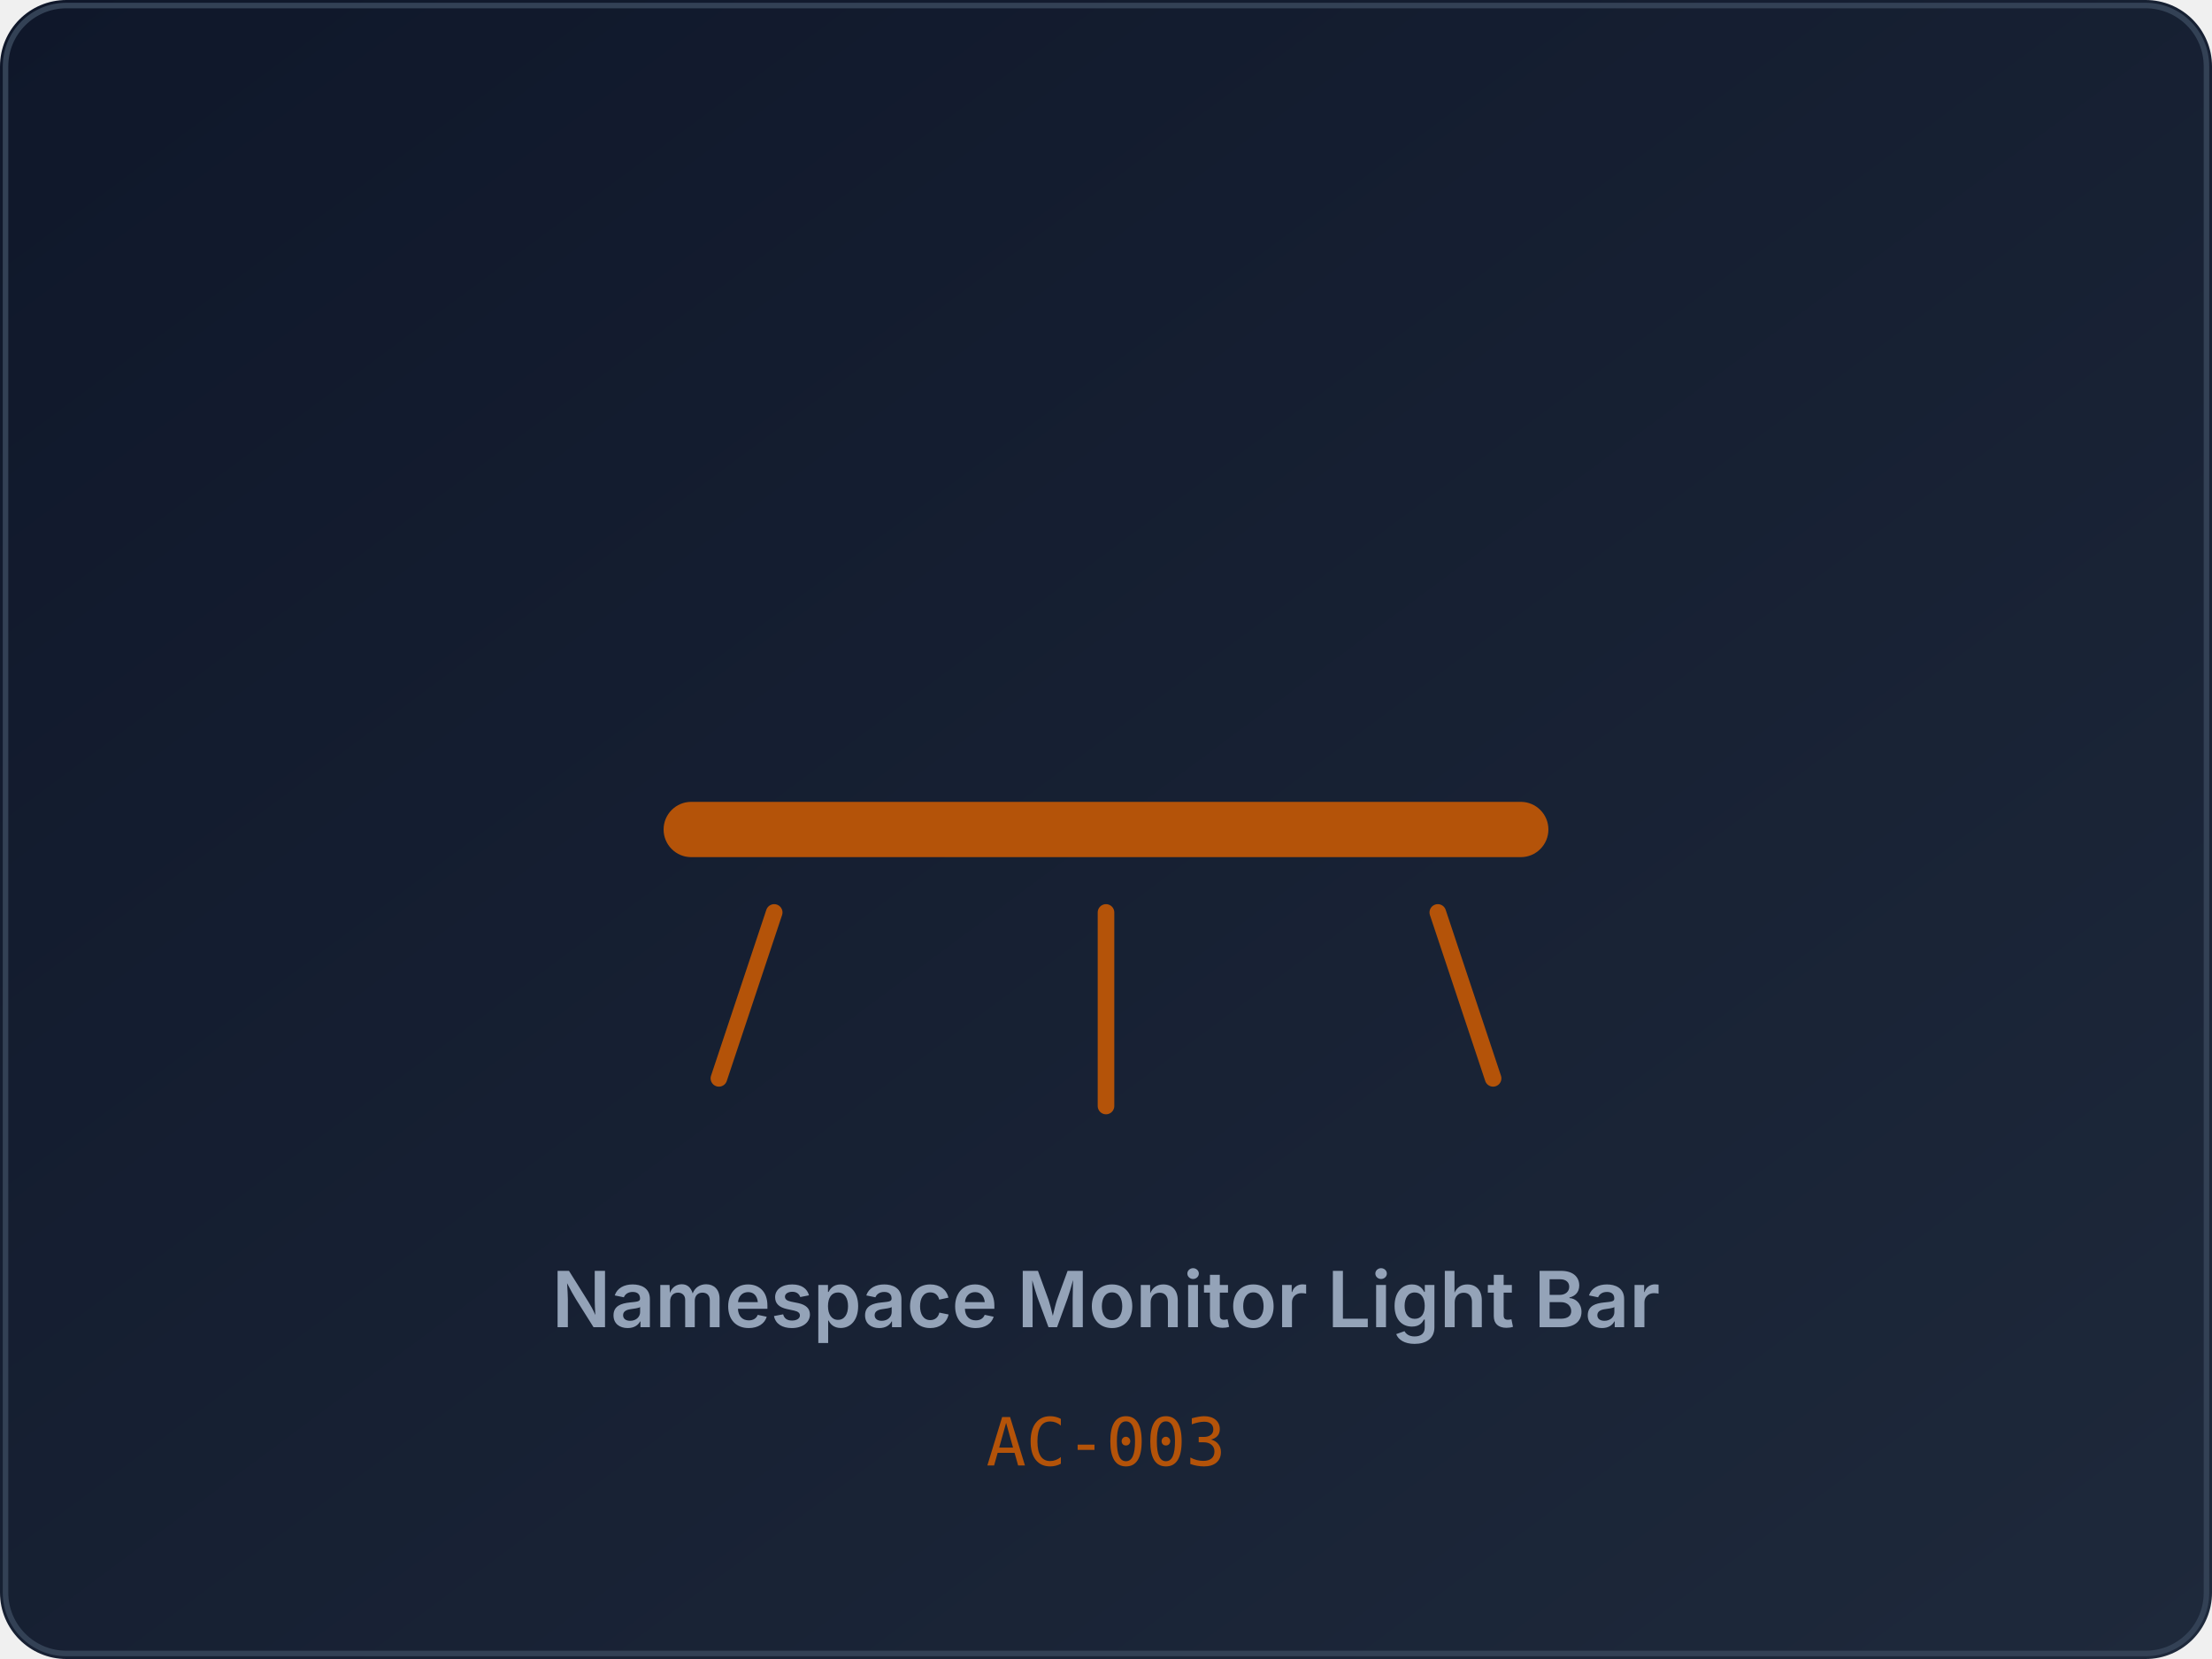
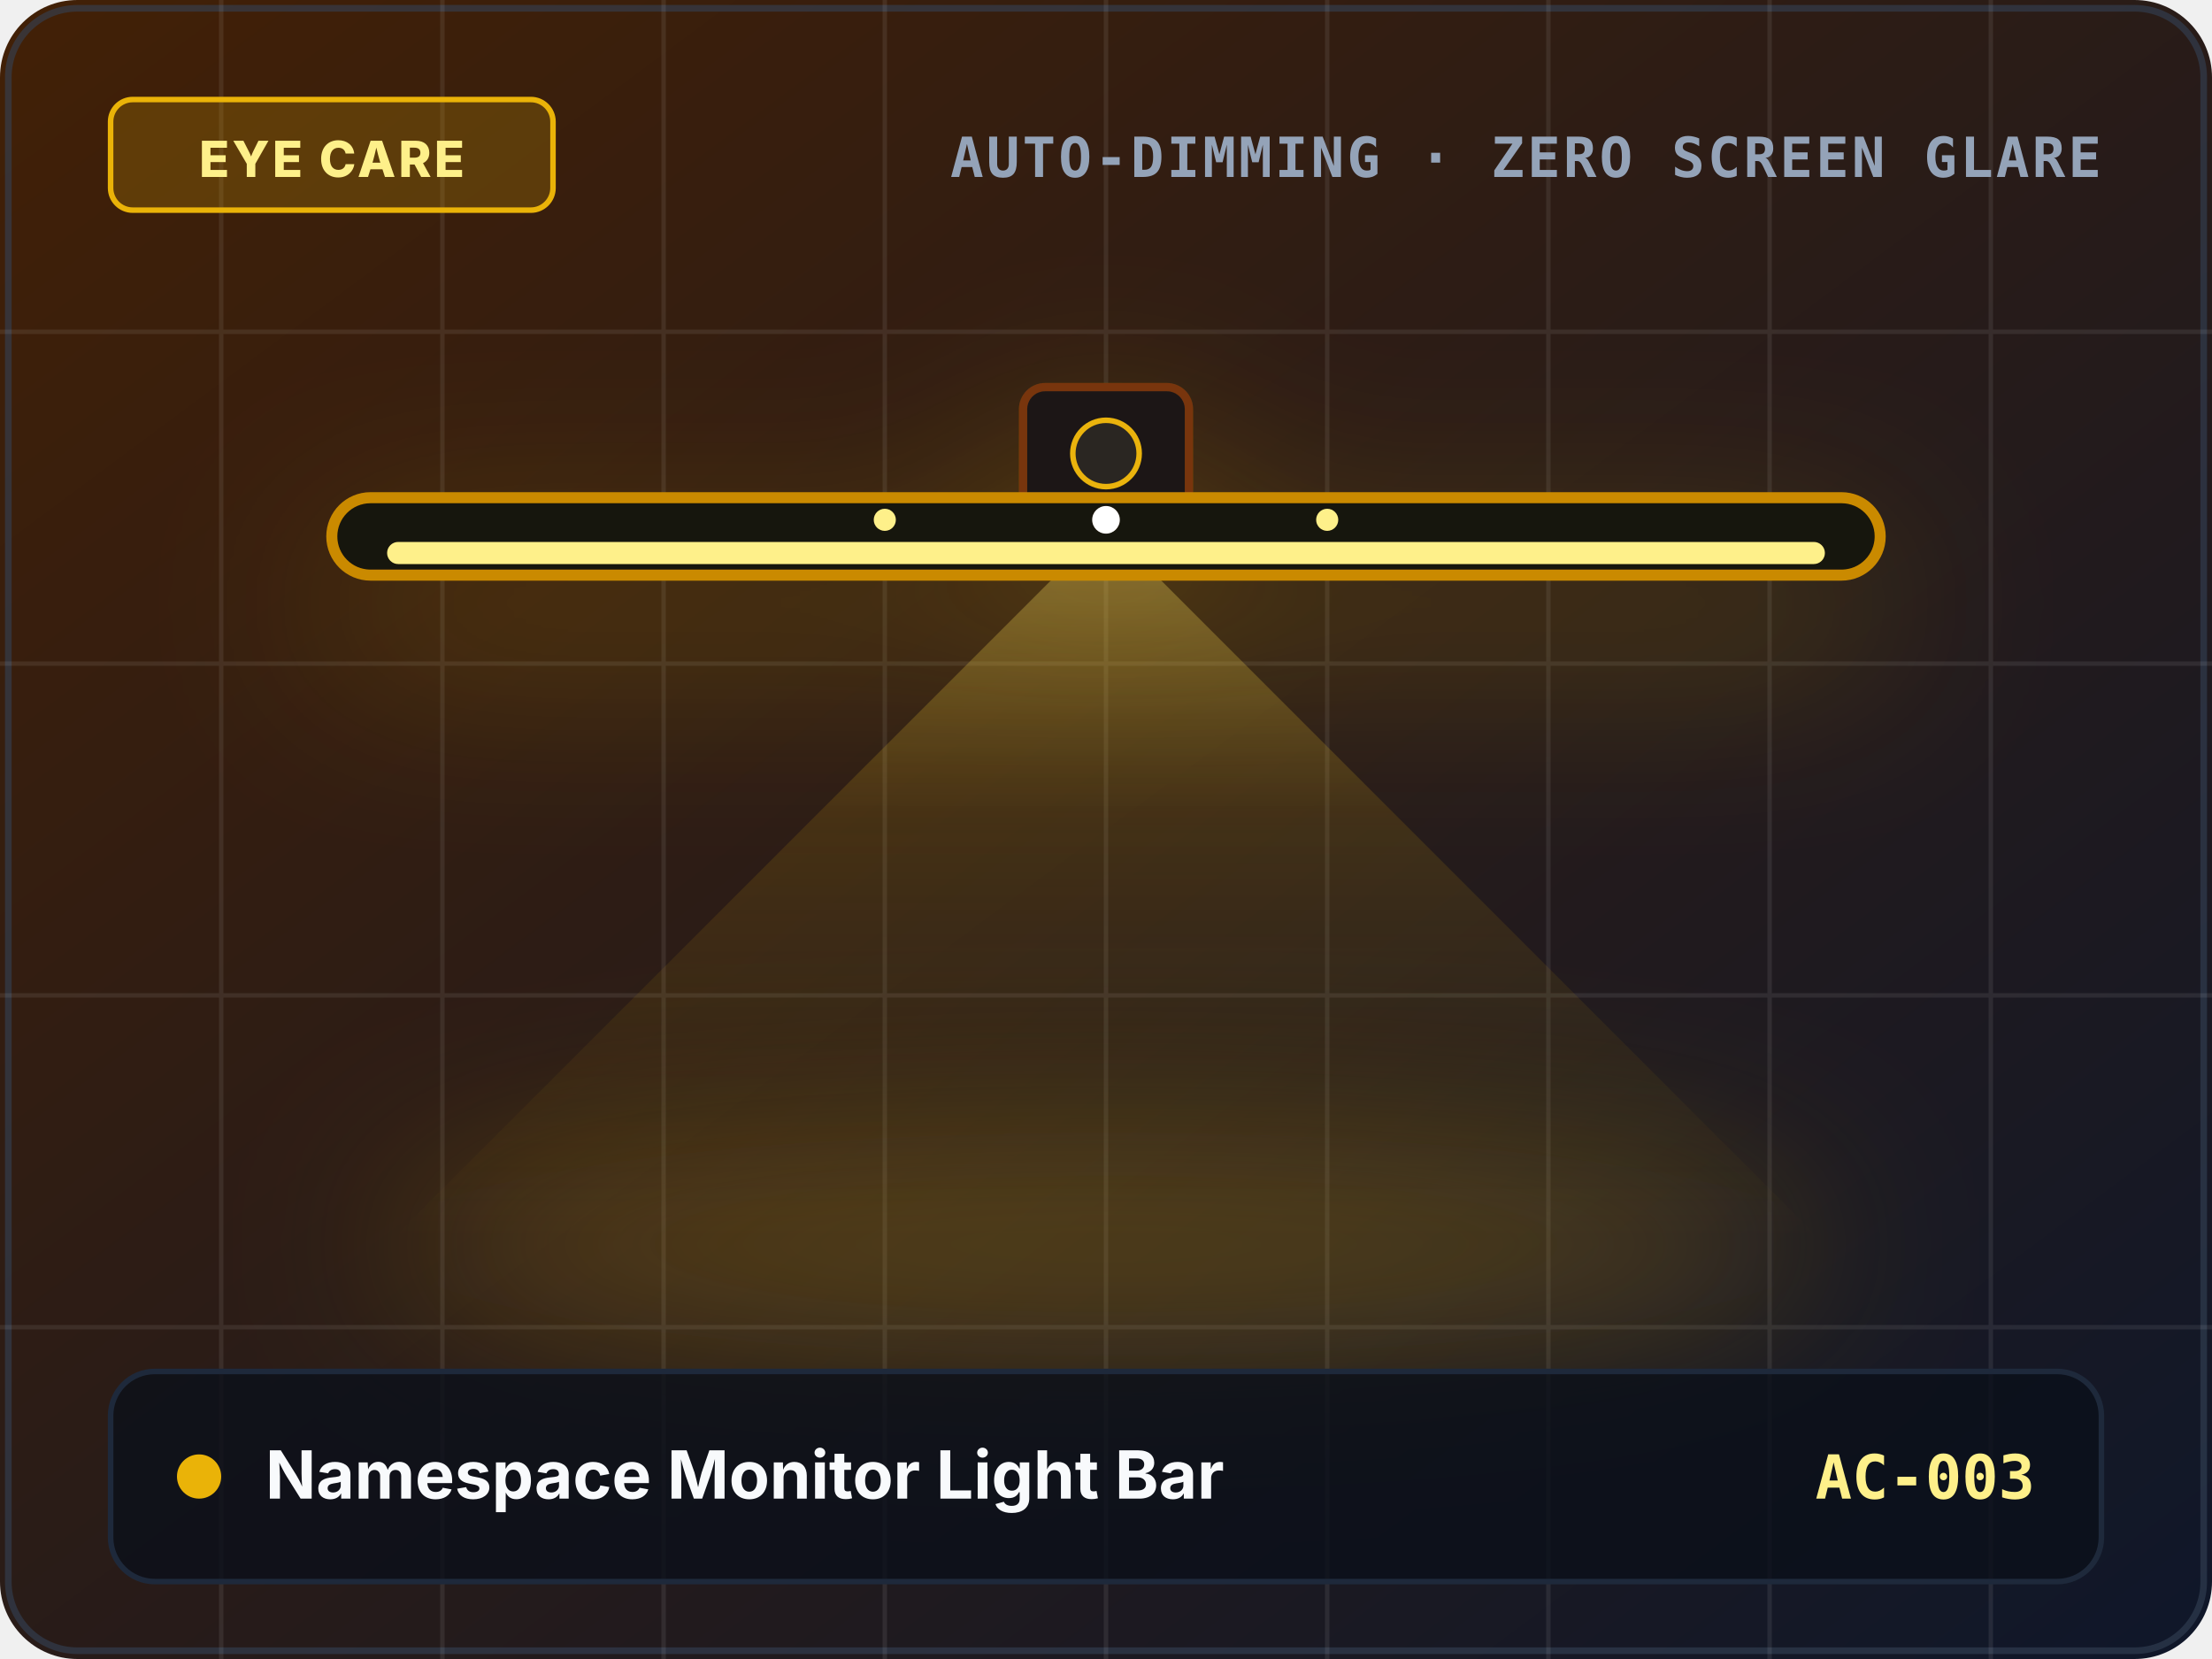
<svg xmlns="http://www.w3.org/2000/svg" viewBox="0 0 400 300" width="400" height="300">
  <defs>
    <linearGradient id="bg-ac-003" x1="0%" y1="0%" x2="100%" y2="100%">
-       <stop offset="0%" stop-color="#0f172a" />
-       <stop offset="100%" stop-color="#1e293b" />
+       <stop offset="0%" stop-color="#422006" />
+       <stop offset="100%" stop-color="#0f172a" />
+     </linearGradient>
+     <radialGradient id="knob-grad" cx="50%" cy="50%" r="50%">
+       <stop offset="0%" stop-color="#fef08a" />
+       <stop offset="60%" stop-color="#eab308" />
+       <stop offset="100%" stop-color="#0f172a" />
+     </radialGradient>
+     <linearGradient id="spacebar-grad" x1="0%" y1="0%" x2="100%" y2="0%">
+       <stop offset="0%" stop-color="#eab308" />
+       <stop offset="50%" stop-color="#fef08a" />
+       <stop offset="100%" stop-color="#eab308" />
+     </linearGradient>
+     <linearGradient id="spacebar-cyan" x1="0%" y1="0%" x2="100%" y2="0%">
+       <stop offset="0%" stop-color="#0284c7" />
+       <stop offset="50%" stop-color="#38bdf8" />
+       <stop offset="100%" stop-color="#0284c7" />
+     </linearGradient>
+     <linearGradient id="lightbar-beam" x1="50%" y1="0%" x2="50%" y2="100%">
+       <stop offset="0%" stop-color="#fef08a" stop-opacity="0.8" />
+       <stop offset="40%" stop-color="#eab308" stop-opacity="0.3" />
+       <stop offset="100%" stop-color="#eab308" stop-opacity="0" />
    </linearGradient>
  </defs>
-   <rect width="400" height="300" rx="12" fill="url(#bg-ac-003)" />
-   <rect x="1" y="1" width="398" height="298" rx="11" fill="none" stroke="#334155" stroke-width="1" />
-   <rect x="120" y="145" width="160" height="10" rx="5" fill="#b45309" />
-   <path d="M140,165 L130,195 M200,165 L200,200 M260,165 L270,195" stroke="#b45309" stroke-width="3" stroke-linecap="round" />
-   <text x="200" y="240" font-family="system-ui, -apple-system, sans-serif" font-size="14" font-weight="600" fill="#94a3b8" text-anchor="middle">Namespace Monitor Light Bar</text>
-   <text x="200" y="265" font-family="monospace" font-size="12" fill="#b45309" text-anchor="middle">AC-003</text>
+   <rect width="400" height="300" rx="14" fill="url(#bg-ac-003)" />
+   <rect x="1.5" y="1.5" width="397" height="297" rx="12.5" fill="none" stroke="#334155" stroke-width="1.2" opacity="0.6" />
+   <g opacity="0.08" stroke="#ffffff" stroke-width="0.8">
+     <line x1="40" y1="0" x2="40" y2="300" />
+     <line x1="80" y1="0" x2="80" y2="300" />
+     <line x1="120" y1="0" x2="120" y2="300" />
+     <line x1="160" y1="0" x2="160" y2="300" />
+     <line x1="200" y1="0" x2="200" y2="300" />
+     <line x1="240" y1="0" x2="240" y2="300" />
+     <line x1="280" y1="0" x2="280" y2="300" />
+     <line x1="320" y1="0" x2="320" y2="300" />
+     <line x1="360" y1="0" x2="360" y2="300" />
+     <line x1="0" y1="60" x2="400" y2="60" />
+     <line x1="0" y1="120" x2="400" y2="120" />
+     <line x1="0" y1="180" x2="400" y2="180" />
+     <line x1="0" y1="240" x2="400" y2="240" />
+   </g>
+   <rect x="20" y="18" width="80" height="20" rx="4" fill="#eab308" fill-opacity="0.2" stroke="#eab308" stroke-width="1" />
+   <text x="60" y="32" font-family="system-ui, -apple-system, sans-serif" font-size="9" font-weight="800" fill="#fef08a" text-anchor="middle" letter-spacing="0.5">EYE CARE</text>
+   <text x="380" y="32" font-family="monospace" font-size="10" font-weight="600" fill="#94a3b8" text-anchor="end" letter-spacing="0.5">AUTO-DIMMING · ZERO SCREEN GLARE</text>
+   <polygon points="200,95 70,225 330,225" fill="url(#lightbar-beam)" opacity="0.45" />
+   <ellipse cx="200" cy="225" rx="130" ry="20" fill="#eab308" opacity="0.25" filter="blur(16px)" />
+   <g filter="drop-shadow(0 12px 18px rgba(234, 179, 8, 0.3))">
+     <rect x="185" y="70" width="30" height="25" rx="4" fill="#1c1917" stroke="#78350f" stroke-width="1.5" />
+     <circle cx="200" cy="82" r="6" fill="#292524" stroke="#eab308" stroke-width="1" />
+     <rect x="60" y="90" width="280" height="14" rx="7" fill="#181308" stroke="#ca8a04" stroke-width="2" />
+     <rect x="70" y="98" width="260" height="4" rx="2" fill="#fef08a" />
+     <circle cx="160" cy="94" r="2" fill="#fef08a" />
+     <circle cx="200" cy="94" r="2.5" fill="#ffffff" />
+     <circle cx="240" cy="94" r="2" fill="#fef08a" />
+   </g>
+   <rect x="20" y="248" width="360" height="38" rx="8" fill="#0b0f19" fill-opacity="0.8" stroke="#1e293b" stroke-width="1" />
+   <circle cx="36" cy="267" r="4" fill="#eab308" />
+   <text x="48" y="271" font-family="system-ui, -apple-system, sans-serif" font-size="12" font-weight="700" fill="#f8fafc">Namespace Monitor Light Bar</text>
+   <text x="368" y="271" font-family="monospace" font-size="11" font-weight="700" fill="#fef08a" text-anchor="end">AC-003</text>
</svg>
